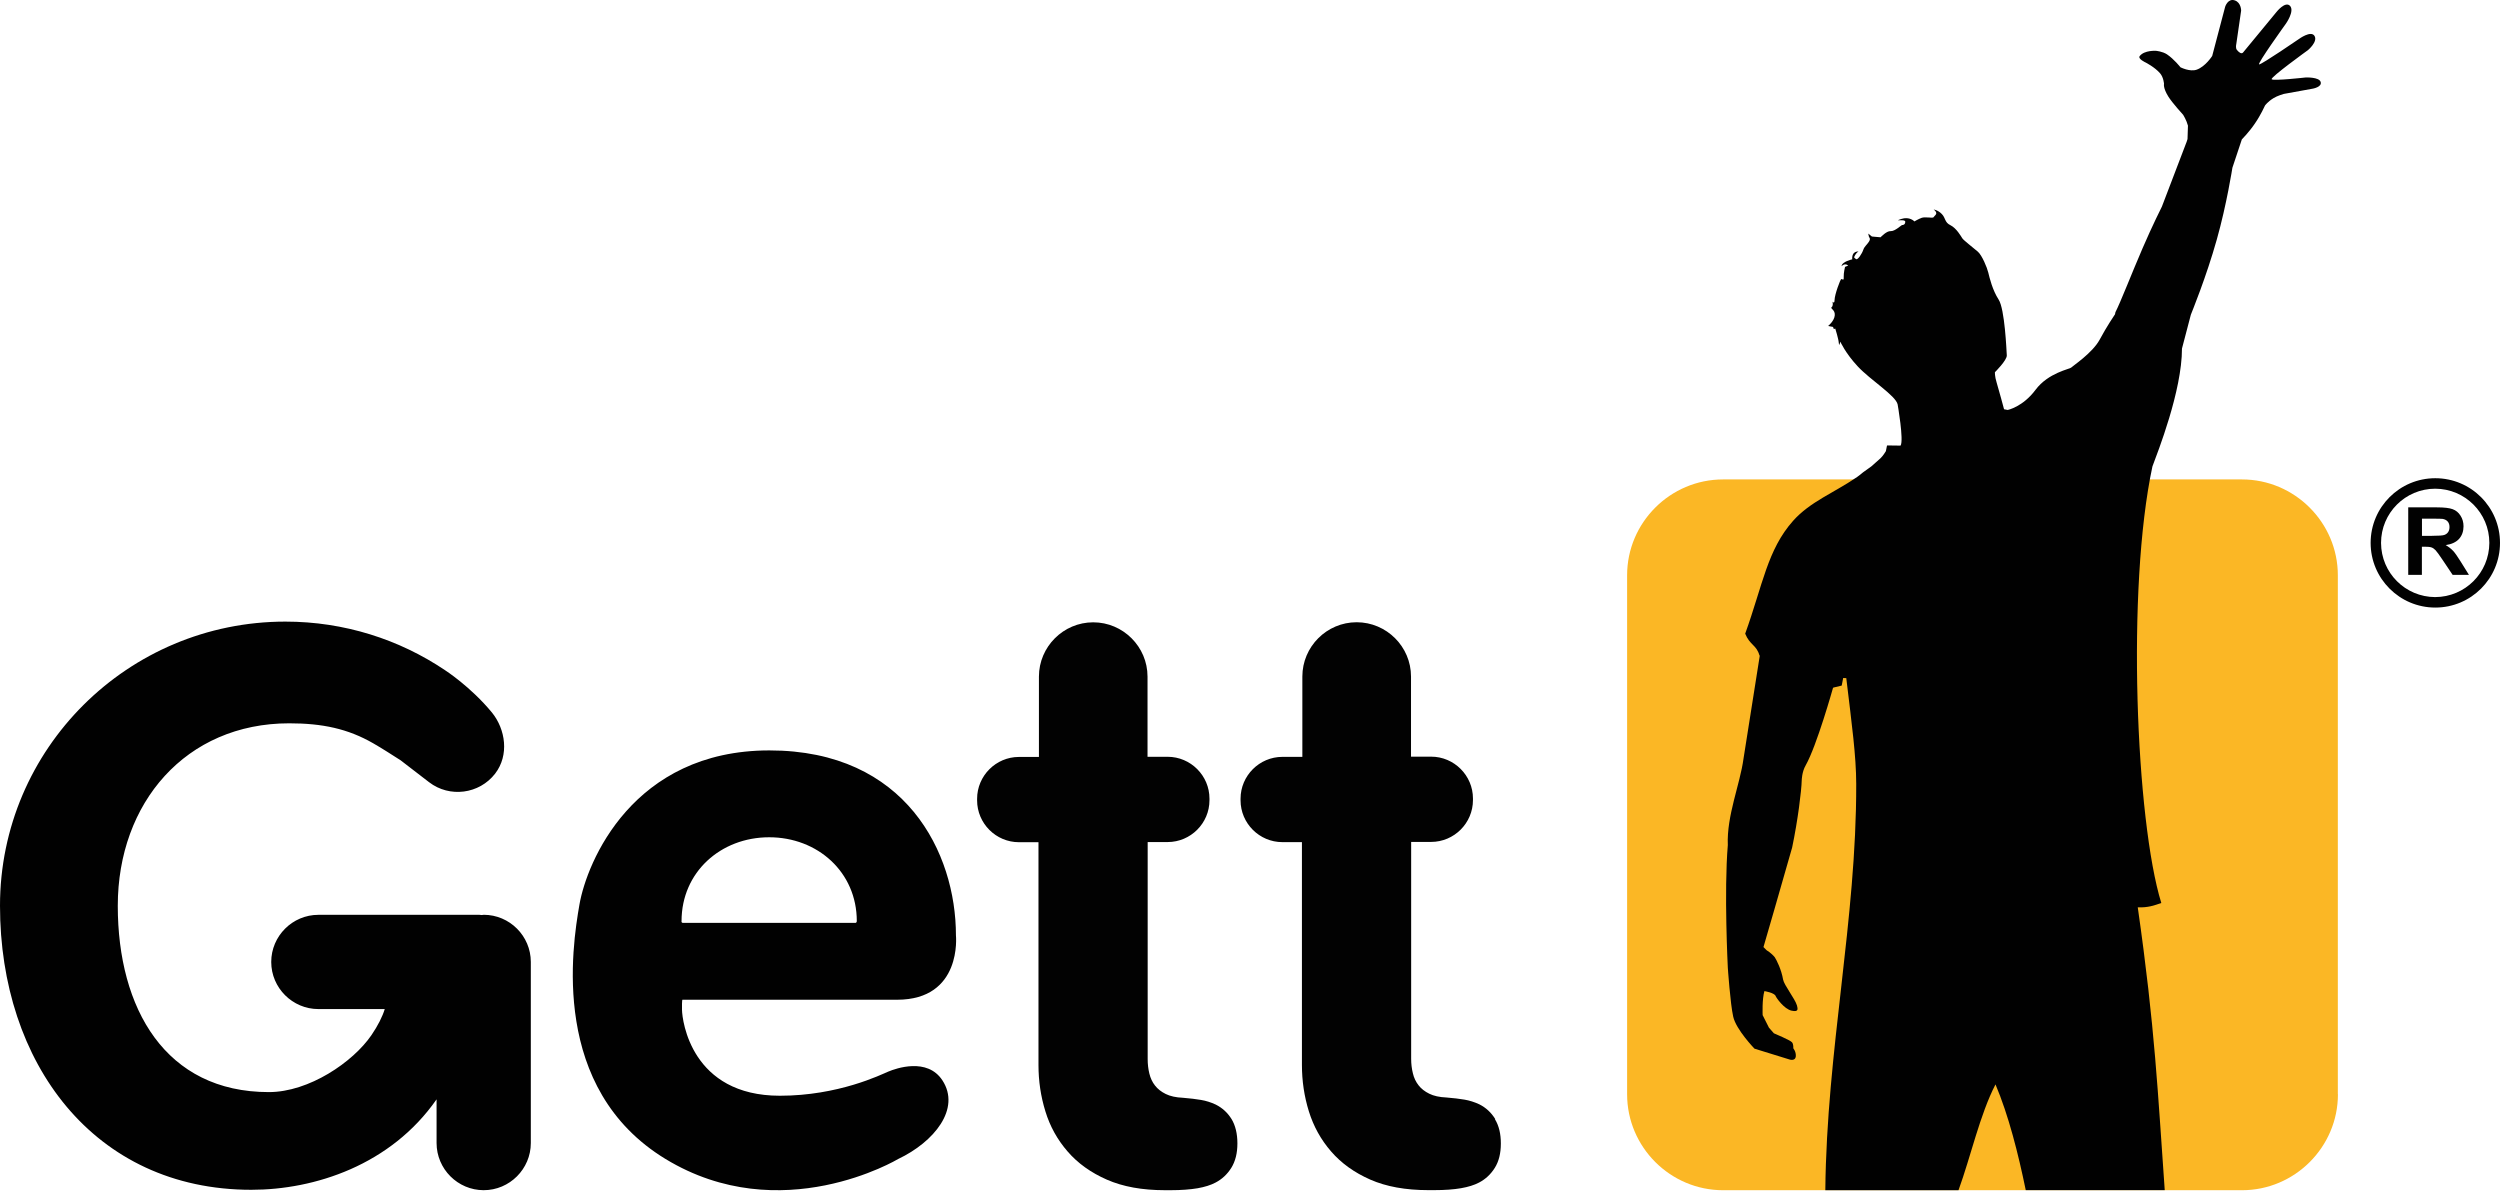
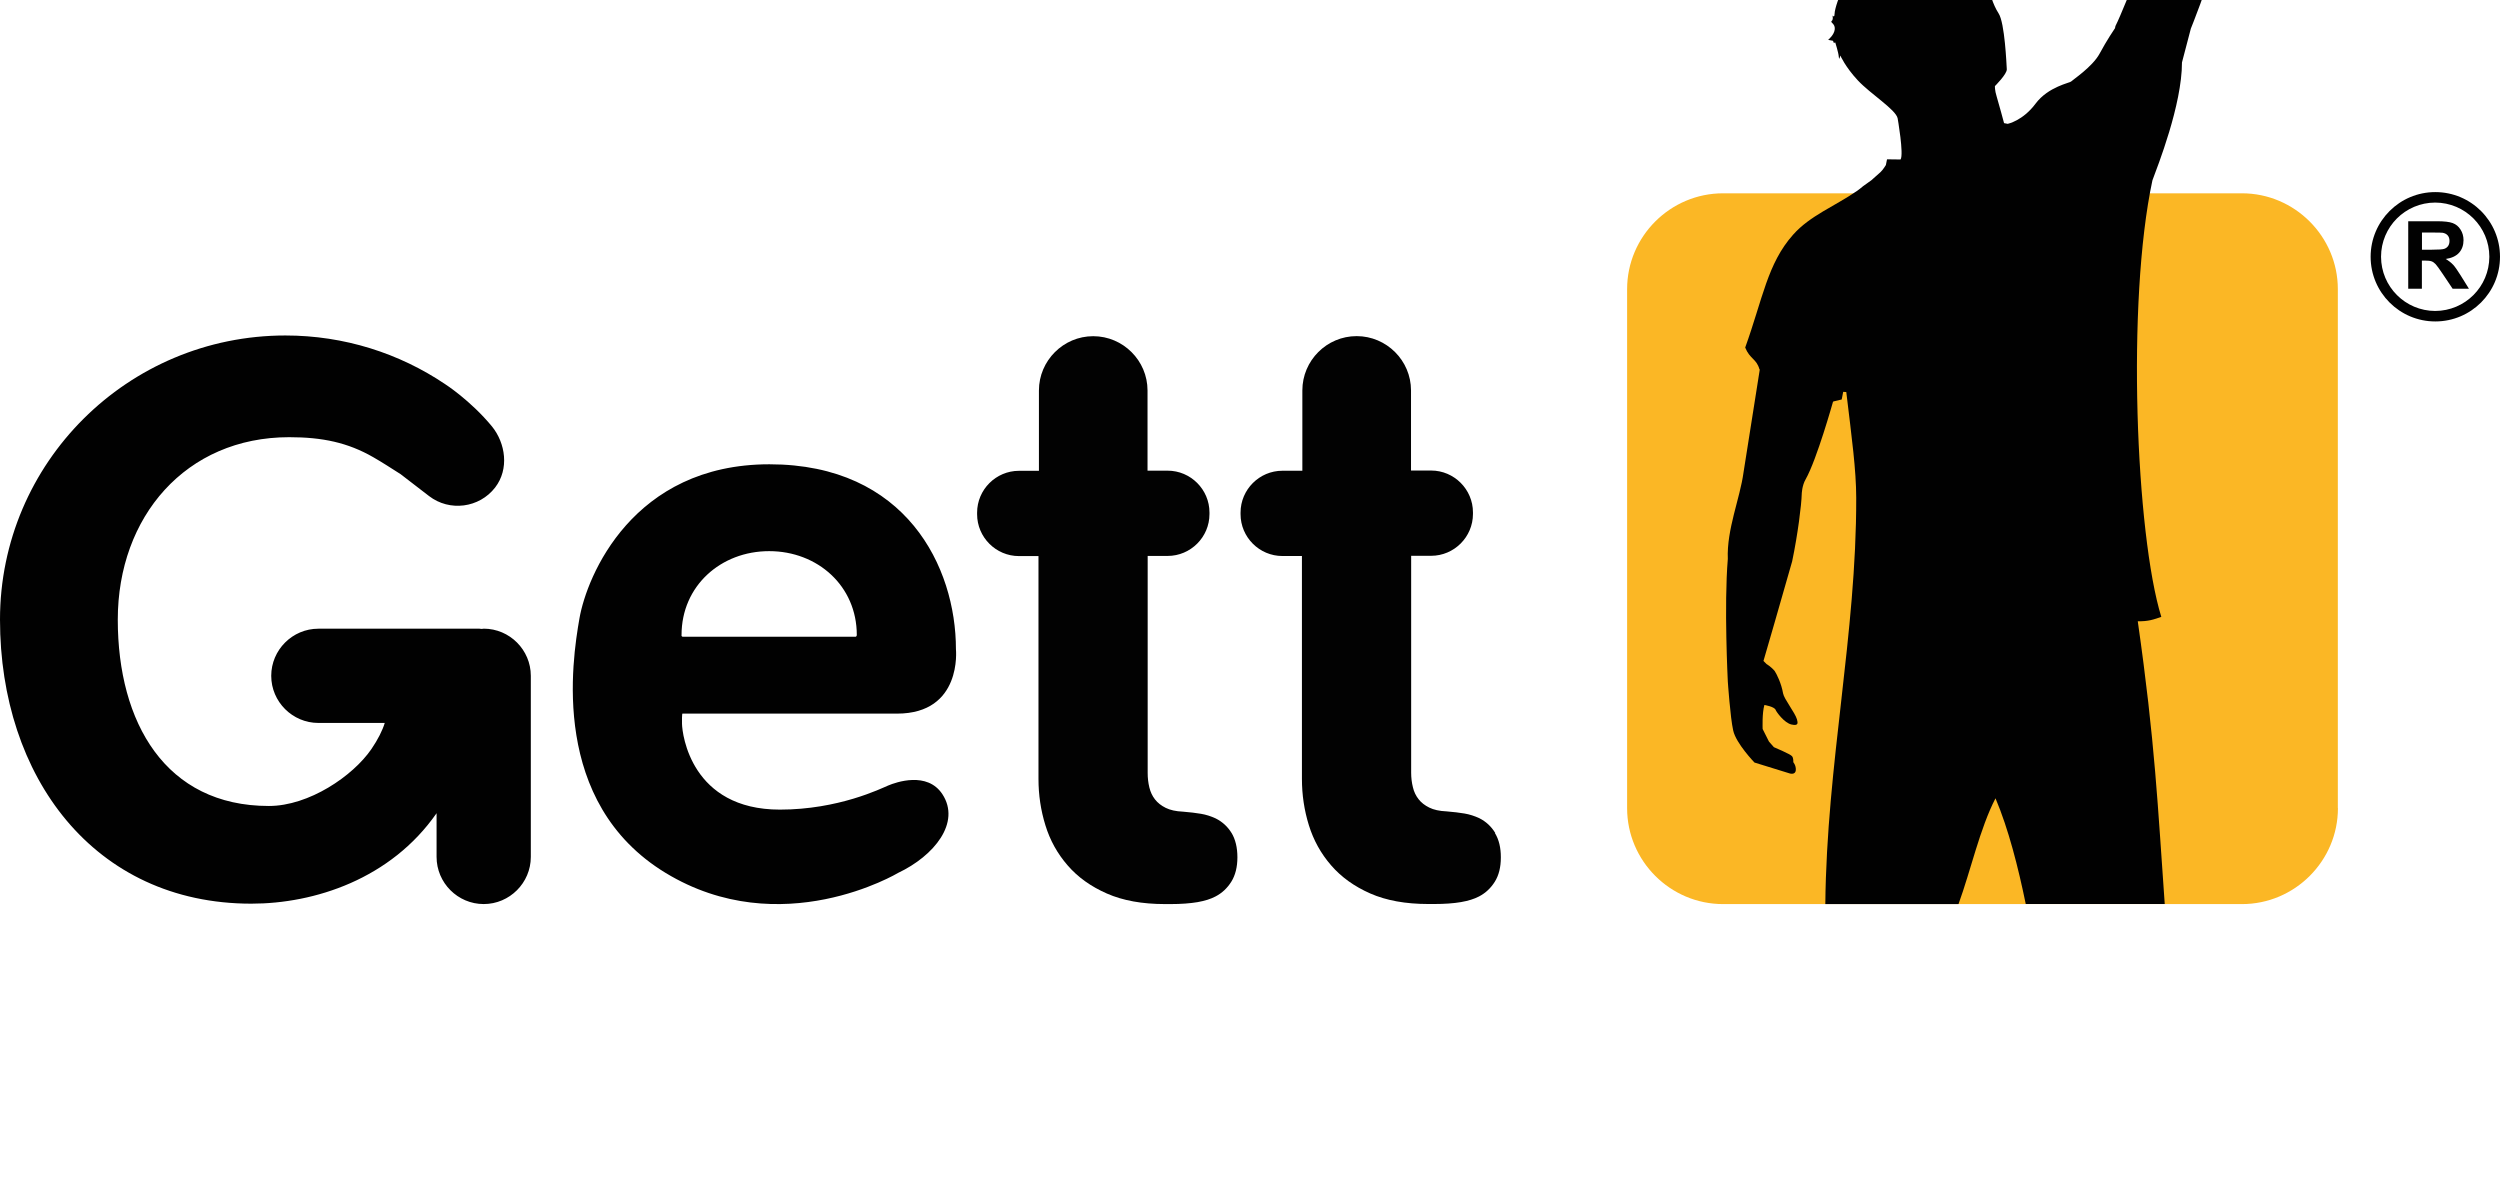
- <svg xmlns="http://www.w3.org/2000/svg" viewBox="0 0 349.499 166.393">
+ <svg xmlns="http://www.w3.org/2000/svg" viewBox="0 40 349.499 166.393">
  <path fill="#010101" d="M67.62 127.892c-.1 0-.195.025-.295.03-.098-.004-.19-.03-.29-.03H44.508c-3.622 0-6.59 2.964-6.59 6.588s2.968 6.587 6.59 6.587h9.28c-.31 1.027-.947 2.31-1.862 3.648-2.582 3.77-8.73 7.96-14.34 7.96-14.45 0-21.12-11.662-21.12-26.046 0-14.39 9.51-25.51 23.962-25.51 4.658 0 8.204.76 11.74 2.79 1.276.73 2.564 1.57 3.838 2.38l3.976 3.06c2.87 2.21 7.025 1.67 9.24-1.2 1.99-2.59 1.445-6.19-.434-8.52-3.025-3.67-6.595-5.95-6.595-5.95C55.828 89.4 48.15 86.9 39.89 86.9 17.86 86.913 0 104.69 0 126.623s13.1 39.71 35.133 39.71c8.852 0 19.5-3.454 25.9-12.646v6.11c0 3.624 2.963 6.59 6.587 6.59s6.588-2.966 6.588-6.59v-25.32c0-3.626-2.964-6.59-6.588-6.59M124.2 149.8c-1.036.438-6.984 3.384-15.17 3.384-12.382 0-13.662-10.498-13.686-12.006-.024-1.522.064-1.414.064-1.414H125.4c9.157 0 8.24-9.004 8.24-9.004 0-11.514-6.984-25.853-26.083-25.853s-25.513 15.6-26.55 21.546c-1.037 5.948-4.118 25.75 12.035 35.574 16.152 9.82 32.523 0 32.523 0 5.034-2.387 8.786-7.027 6.18-11-2.12-3.228-6.508-1.66-7.545-1.224M95.28 128.77c0-6.855 5.484-11.72 12.25-11.72s12.25 4.864 12.25 11.72c0 .19-.148.246-.148.246H95.48c-.263 0-.2-.246-.2-.246" />
  <path fill="#020202" d="M172.184 156.47c-.548-.9-1.29-1.583-2.23-2.054-.667-.312-1.352-.527-2.057-.647-.7-.12-1.545-.22-2.52-.3-.98-.04-1.784-.22-2.41-.53-.627-.31-1.124-.7-1.497-1.18-.372-.47-.635-1.03-.793-1.68-.157-.65-.233-1.32-.233-2.03v-30.33h2.79c3.218 0 5.85-2.63 5.85-5.85v-.22c0-3.22-2.632-5.85-5.85-5.85h-2.81V94.59c0-4.175-3.417-7.59-7.592-7.59s-7.59 3.415-7.59 7.59v11.23h-2.793c-3.22 0-5.85 2.635-5.85 5.85v.22c0 3.22 2.63 5.85 5.85 5.85h2.73v31.15c0 2.235.32 4.394.97 6.488.64 2.093 1.68 3.964 3.11 5.607 1.42 1.643 3.25 2.953 5.49 3.934 2.23.98 4.93 1.47 8.1 1.47h.82c1.48 0 2.73-.1 3.75-.27 1.01-.18 1.85-.44 2.52-.8.9-.47 1.63-1.15 2.2-2.06.56-.9.85-2.04.85-3.41s-.28-2.51-.82-3.41m36.86 0c-.55-.9-1.29-1.59-2.23-2.06-.67-.31-1.36-.53-2.06-.65s-1.55-.22-2.52-.3c-.98-.04-1.79-.22-2.41-.53-.63-.31-1.13-.7-1.5-1.18-.37-.47-.64-1.03-.79-1.678-.16-.648-.24-1.32-.24-2.028V117.7h2.79c3.22 0 5.85-2.63 5.85-5.85v-.22c0-3.215-2.63-5.85-5.85-5.85h-2.81v-11.2c0-4.177-3.42-7.59-7.6-7.59s-7.59 3.413-7.59 7.59v11.23h-2.79c-3.22 0-5.85 2.633-5.85 5.85v.22c0 3.22 2.63 5.85 5.85 5.85h2.73v31.15c0 2.233.32 4.392.97 6.486.65 2.092 1.68 3.963 3.11 5.606 1.42 1.647 3.25 2.957 5.48 3.938 2.23.98 4.93 1.47 8.1 1.47h.82c1.49 0 2.732-.092 3.752-.267 1.02-.176 1.86-.44 2.527-.79.9-.47 1.635-1.15 2.2-2.05.566-.9.85-2.03.85-3.4.004-1.37-.27-2.5-.82-3.4" />
  <path fill="#010101" d="M340.455 66.854c-4.993 0-9.04 4.047-9.042 9.042 0 4.993 4.05 9.042 9.042 9.042 4.995 0 9.044-4.05 9.044-9.042 0-4.995-4.05-9.042-9.05-9.042m0 16.62c-4.19-.01-7.57-3.394-7.58-7.578 0-4.182 3.39-7.57 7.57-7.576 4.18.007 7.57 3.394 7.57 7.576-.01 4.184-3.39 7.568-7.58 7.577m2.5-6.475c-.27-.29-.61-.552-1.02-.793.83-.12 1.45-.41 1.87-.873.41-.462.62-1.046.62-1.755 0-.558-.14-1.054-.42-1.487-.27-.435-.64-.737-1.1-.906-.45-.17-1.19-.255-2.2-.255h-4.01v9.44h1.91v-3.94h.38c.44 0 .76.03.96.1.2.07.39.2.57.39.18.19.52.66 1.01 1.39l1.38 2.06h2.28l-1.15-1.85c-.46-.74-.82-1.25-1.09-1.54M340 74.91h-1.41v-2.4h1.485c.773 0 1.238.01 1.393.03.31.05.55.175.72.37.17.197.25.45.25.77 0 .283-.064.52-.192.708-.13.19-.31.32-.54.4-.226.08-.797.12-1.71.12" />
  <path fill="#FBB725" d="M326.842 152.978c0 7.38-6.037 13.414-13.413 13.414h-72.54c-7.39 0-13.42-6.035-13.42-13.414v-72.55c0-7.378 6.03-13.404 13.42-13.404h72.53c7.37 0 13.41 6.026 13.41 13.405v72.54z" />
  <path fill="#010101" d="M256.32 96.12l1.15-.275.207-1.062.432.02c.79 6.595 1.38 10.856 1.39 14.786.04 19.06-4.13 37.18-4.32 56.8h18.62c1.72-4.72 2.98-10.55 5.17-14.79 1.82 4.29 3.19 9.71 4.23 14.78h19.43c-.96-13.47-1.36-22.71-3.77-39.53 1.46.04 2.25-.25 3.29-.61-3.55-11.52-4.89-44.02-1.24-61.03.72-1.95 4.13-10.54 4.13-16.48 0 0 .58-2.2 1.24-4.73.11-.29 2.17-5.3 3.63-10.52 1.38-4.88 2.18-10.03 2.18-10.03l1.32-3.96s1.01-1.01 1.83-2.23c.8-1.15 1.41-2.51 1.41-2.51s.36-.518 1.17-1.018c.54-.344 1.45-.6 1.45-.6l4.05-.736s1.32-.225 1.11-.93c-.2-.715-2.1-.634-2.1-.634s-4.53.508-4.75.25c-.22-.26 5.07-4.072 5.07-4.072s1.41-1.17.92-1.984c-.49-.814-2.168.42-2.168.42s-5.15 3.53-5.567 3.56c-.396.04 3.73-5.69 3.73-5.69s1.246-1.75.586-2.49c-.66-.72-1.89.84-1.89.84s-4.47 5.44-4.684 5.68c-.23.26-.605-.05-.86-.37-.22-.28-.086-.8-.086-.8l.68-4.69s.01-1.126-.89-1.43c-.95-.33-1.34.875-1.34.875l-1.815 6.89s-.93 1.48-2.168 1.92c-.948.34-2.27-.335-2.27-.335s-.89-1.137-1.888-1.81c-.63-.41-1.52-.49-1.52-.49s-1.62-.12-2.29.733c-.3.39.83.9.83.9s1.28.65 2.02 1.51c.49.564.55 1.478.55 1.478s-.16.55.6 1.77c.55.89 2.08 2.56 2.08 2.56s.463.74.666 1.51l-.06 1.87c-.09.34-.19.56-.19.56l-3.39 8.88s-1.345 2.67-2.7 5.82c-1.51 3.49-3.09 7.58-3.8 8.95l-.06.3-.08.116s-1.07 1.57-2.072 3.437c-1.003 1.863-3.855 3.73-3.98 3.894-.11.18-3.194.71-4.974 3.1-1.774 2.39-3.893 2.82-3.893 2.82l-.51-.1s-.764-2.85-1.036-3.73c-.28-.88-.24-1.45-.24-1.45s1.69-1.67 1.66-2.347c-.043-.68-.28-6.484-1.14-7.8-.864-1.33-1.275-3.06-1.446-3.77-.17-.72-.878-2.42-1.46-2.93-.585-.51-2-1.59-2.173-1.87-.17-.264-.82-1.42-1.66-1.832-.83-.4-.65-.98-1.195-1.553-.56-.582-1.15-.642-1.15-.642s.59.407.27.75l-.23.258-.07.09c-.14.13-1.15-.1-1.63.06-.474.17-1.034.51-1.034.51s-.66-.74-1.857-.34c-1.21.41.58-.06.58.375 0 .45-.336.47-.44.47-.107 0-1.005.89-1.6.85-.58-.03-1.28.75-1.42.86l-1.2-.106-.48-.38-.042-.04.074.32c0 .23.34.34.036.81-.3.48-.62.64-.8 1.15-.16.51-.78 1.466-1 1.297-.2-.17-.41-.14-.13-.58.28-.44.48-.475.48-.475s-.96-.166-.895 1.09c0 0-1.45.31-1.487.96 0 0 .446-.52.93-.09l-.445.18s-.21.82-.187 1.426c.04.616-.208.237-.338.28-.137.03-.937 2.2-.937 2.92 0 .45-.17.4-.29.237.06.263.07.623-.1.743-.303.237.484.347.417 1.157-.067.815-.93 1.5-.93 1.5l.684.134.115.3.2-.07s.46 1.46.49 2c.04.55.14.1.178-.03l.04-.14s.676 1.57 2.44 3.466c1.77 1.9 5.293 4.07 5.57 5.3 0 0 .89 5.06.41 5.765l-1.893-.024-.16.8s-.408.68-.75.99c-.337.306-1.277 1.135-1.277 1.135l-1.17.84c-.27.23-.55.45-.83.65-3.158 2.17-6.568 3.45-8.94 6.12-3.6 4.043-4.25 8.98-6.7 15.78.653 1.624 1.59 1.564 1.99 3.04l.05.017-2.28 14.44c-.48 3.56-2.364 7.95-2.19 12.06-.546 6.48 0 17.14 0 17.14s.343 5.04.755 6.85c.403 1.81 2.973 4.468 2.973 4.468l4.948 1.53s.764.23.83-.45c.05-.675-.355-1.13-.355-1.13s.06-.565-.18-.84c-.223-.29-2.53-1.257-2.53-1.257l-.693-.79-.88-1.75c0-.17-.088-2.196.245-3.36 0 0 1.42.23 1.577.7.074.217 1.174 1.81 2.23 2.037 1.05.23.84-.3.746-.733-.284-.95-1.8-2.834-1.94-3.62-.24-1.41-.9-2.71-1.166-3.12-.497-.61-1.14-.98-1.14-.98l-.436-.44s2.71-9.3 4.01-13.922c.8-3.83 1.3-7.89 1.34-9.4 0 0 .02-1.174.55-2.08 1.555-2.74 3.82-10.825 3.82-10.825" />
</svg>
